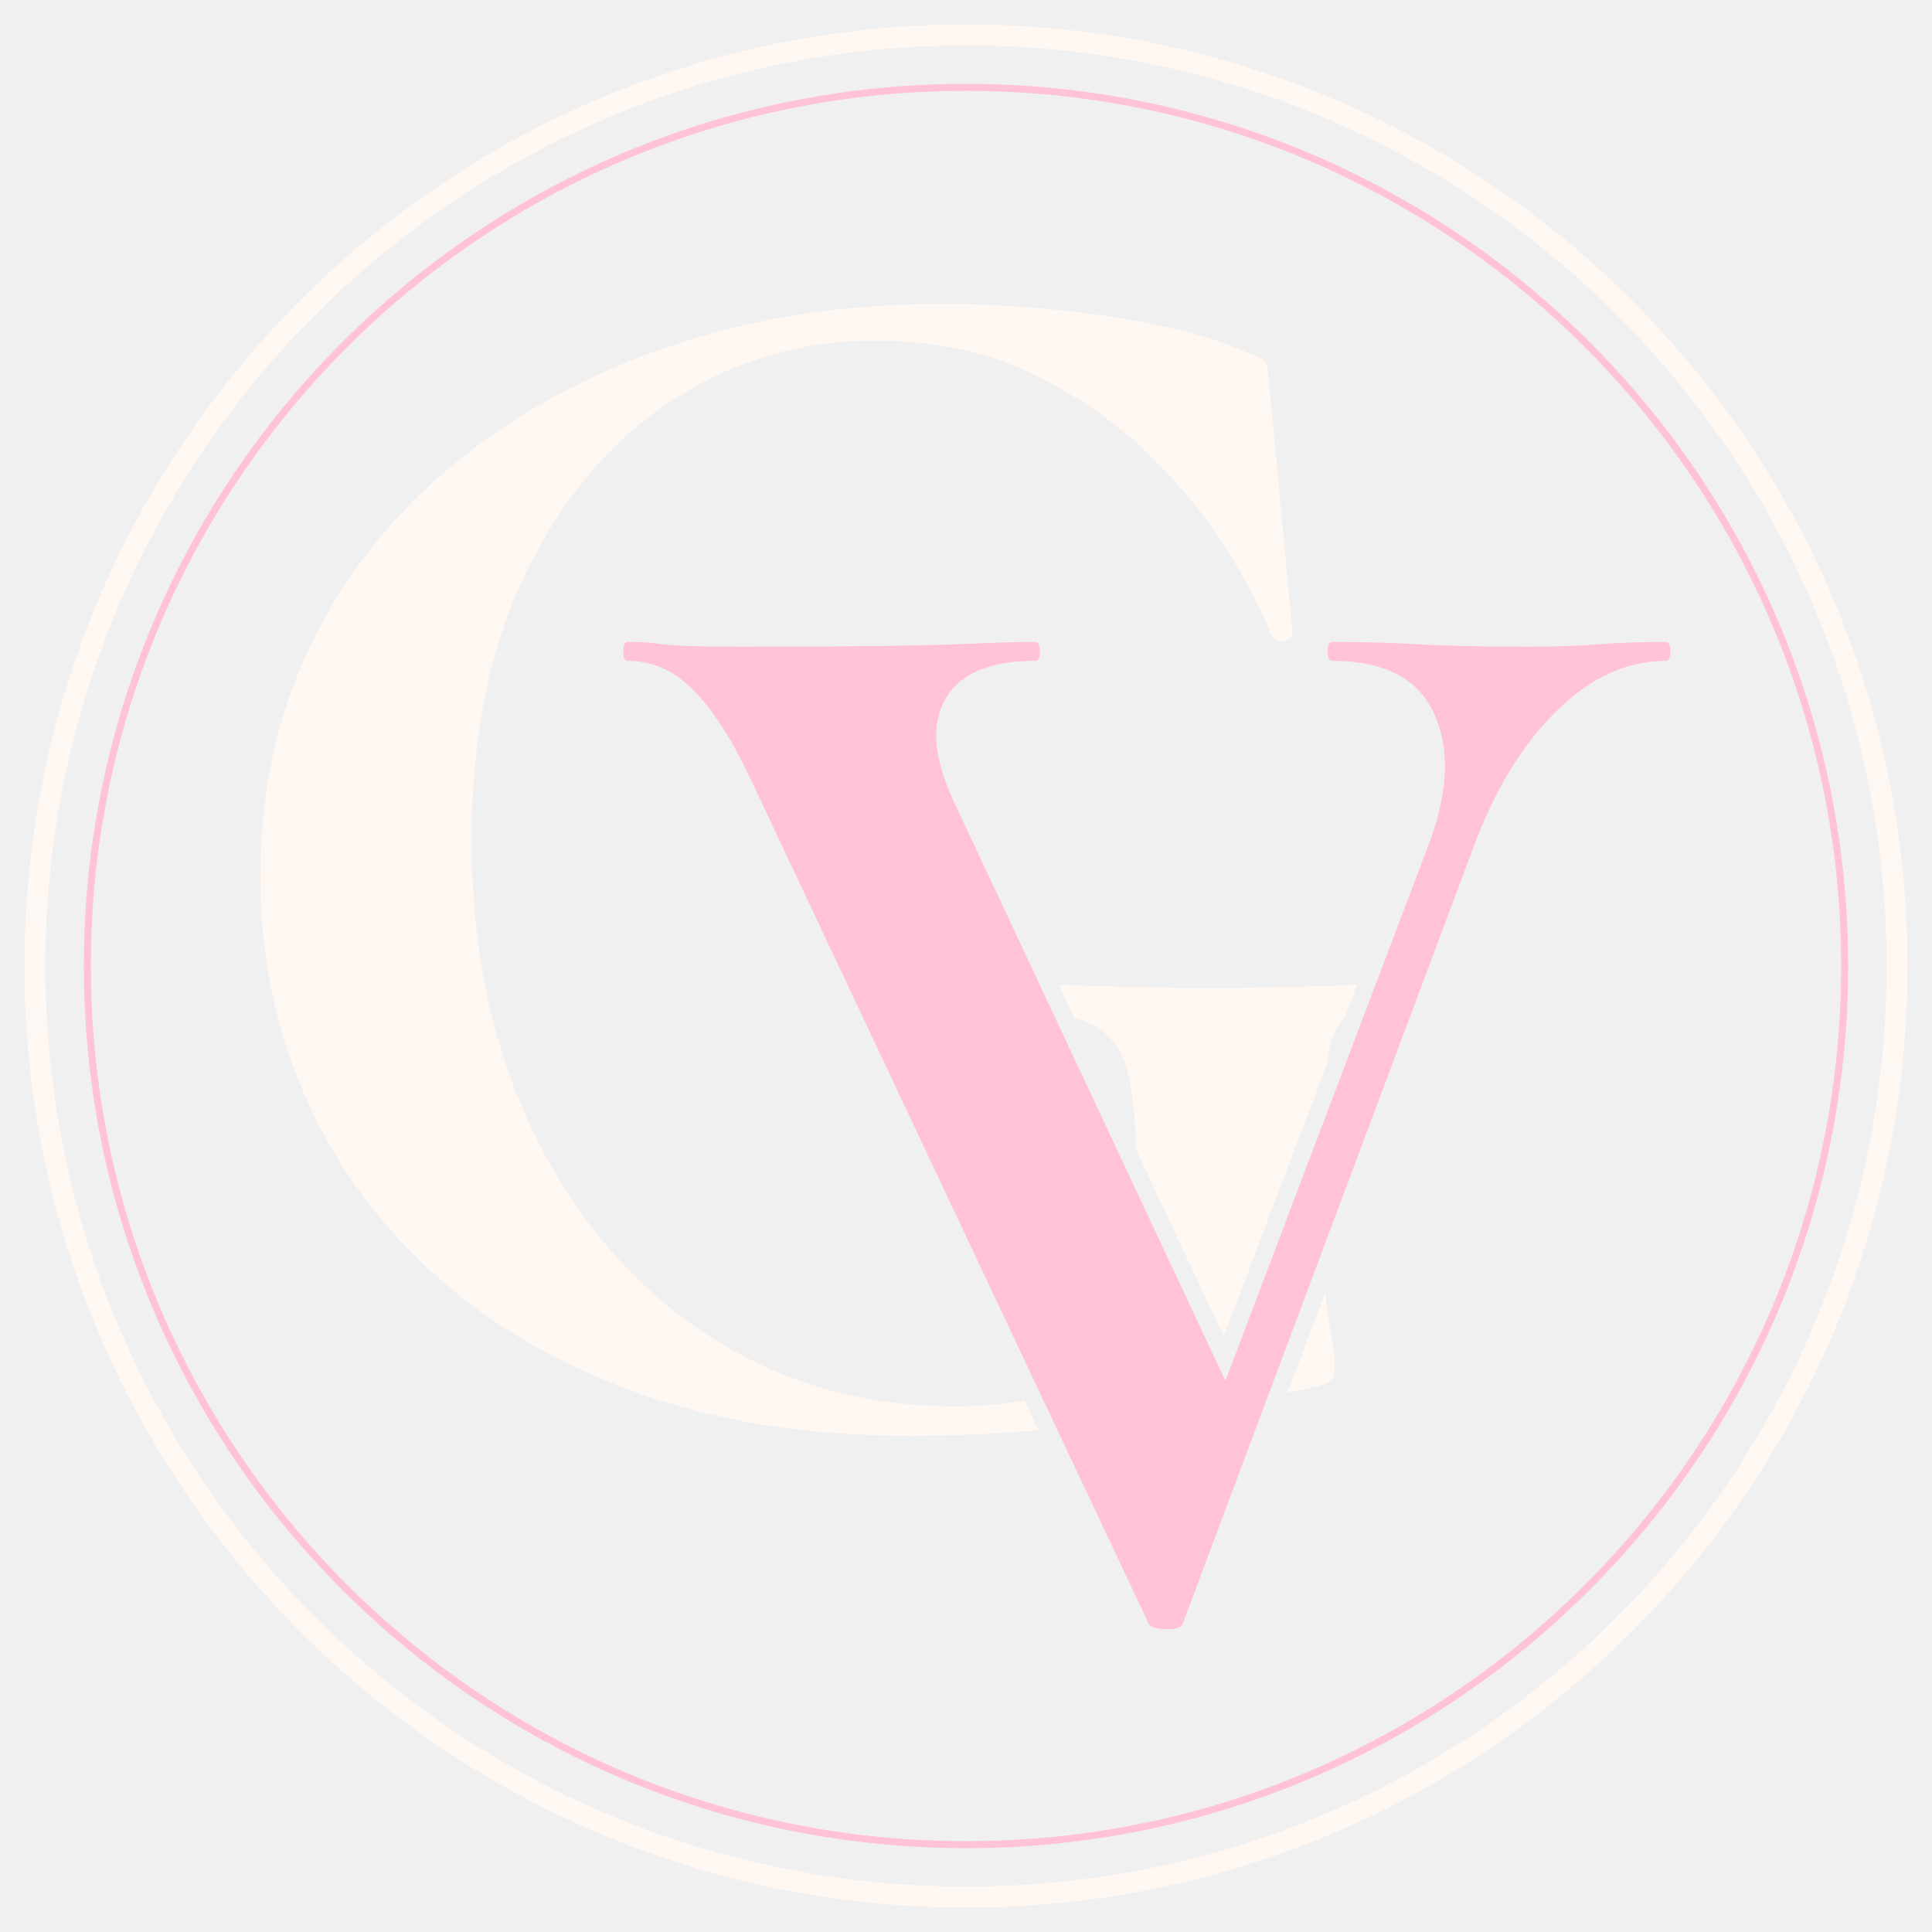
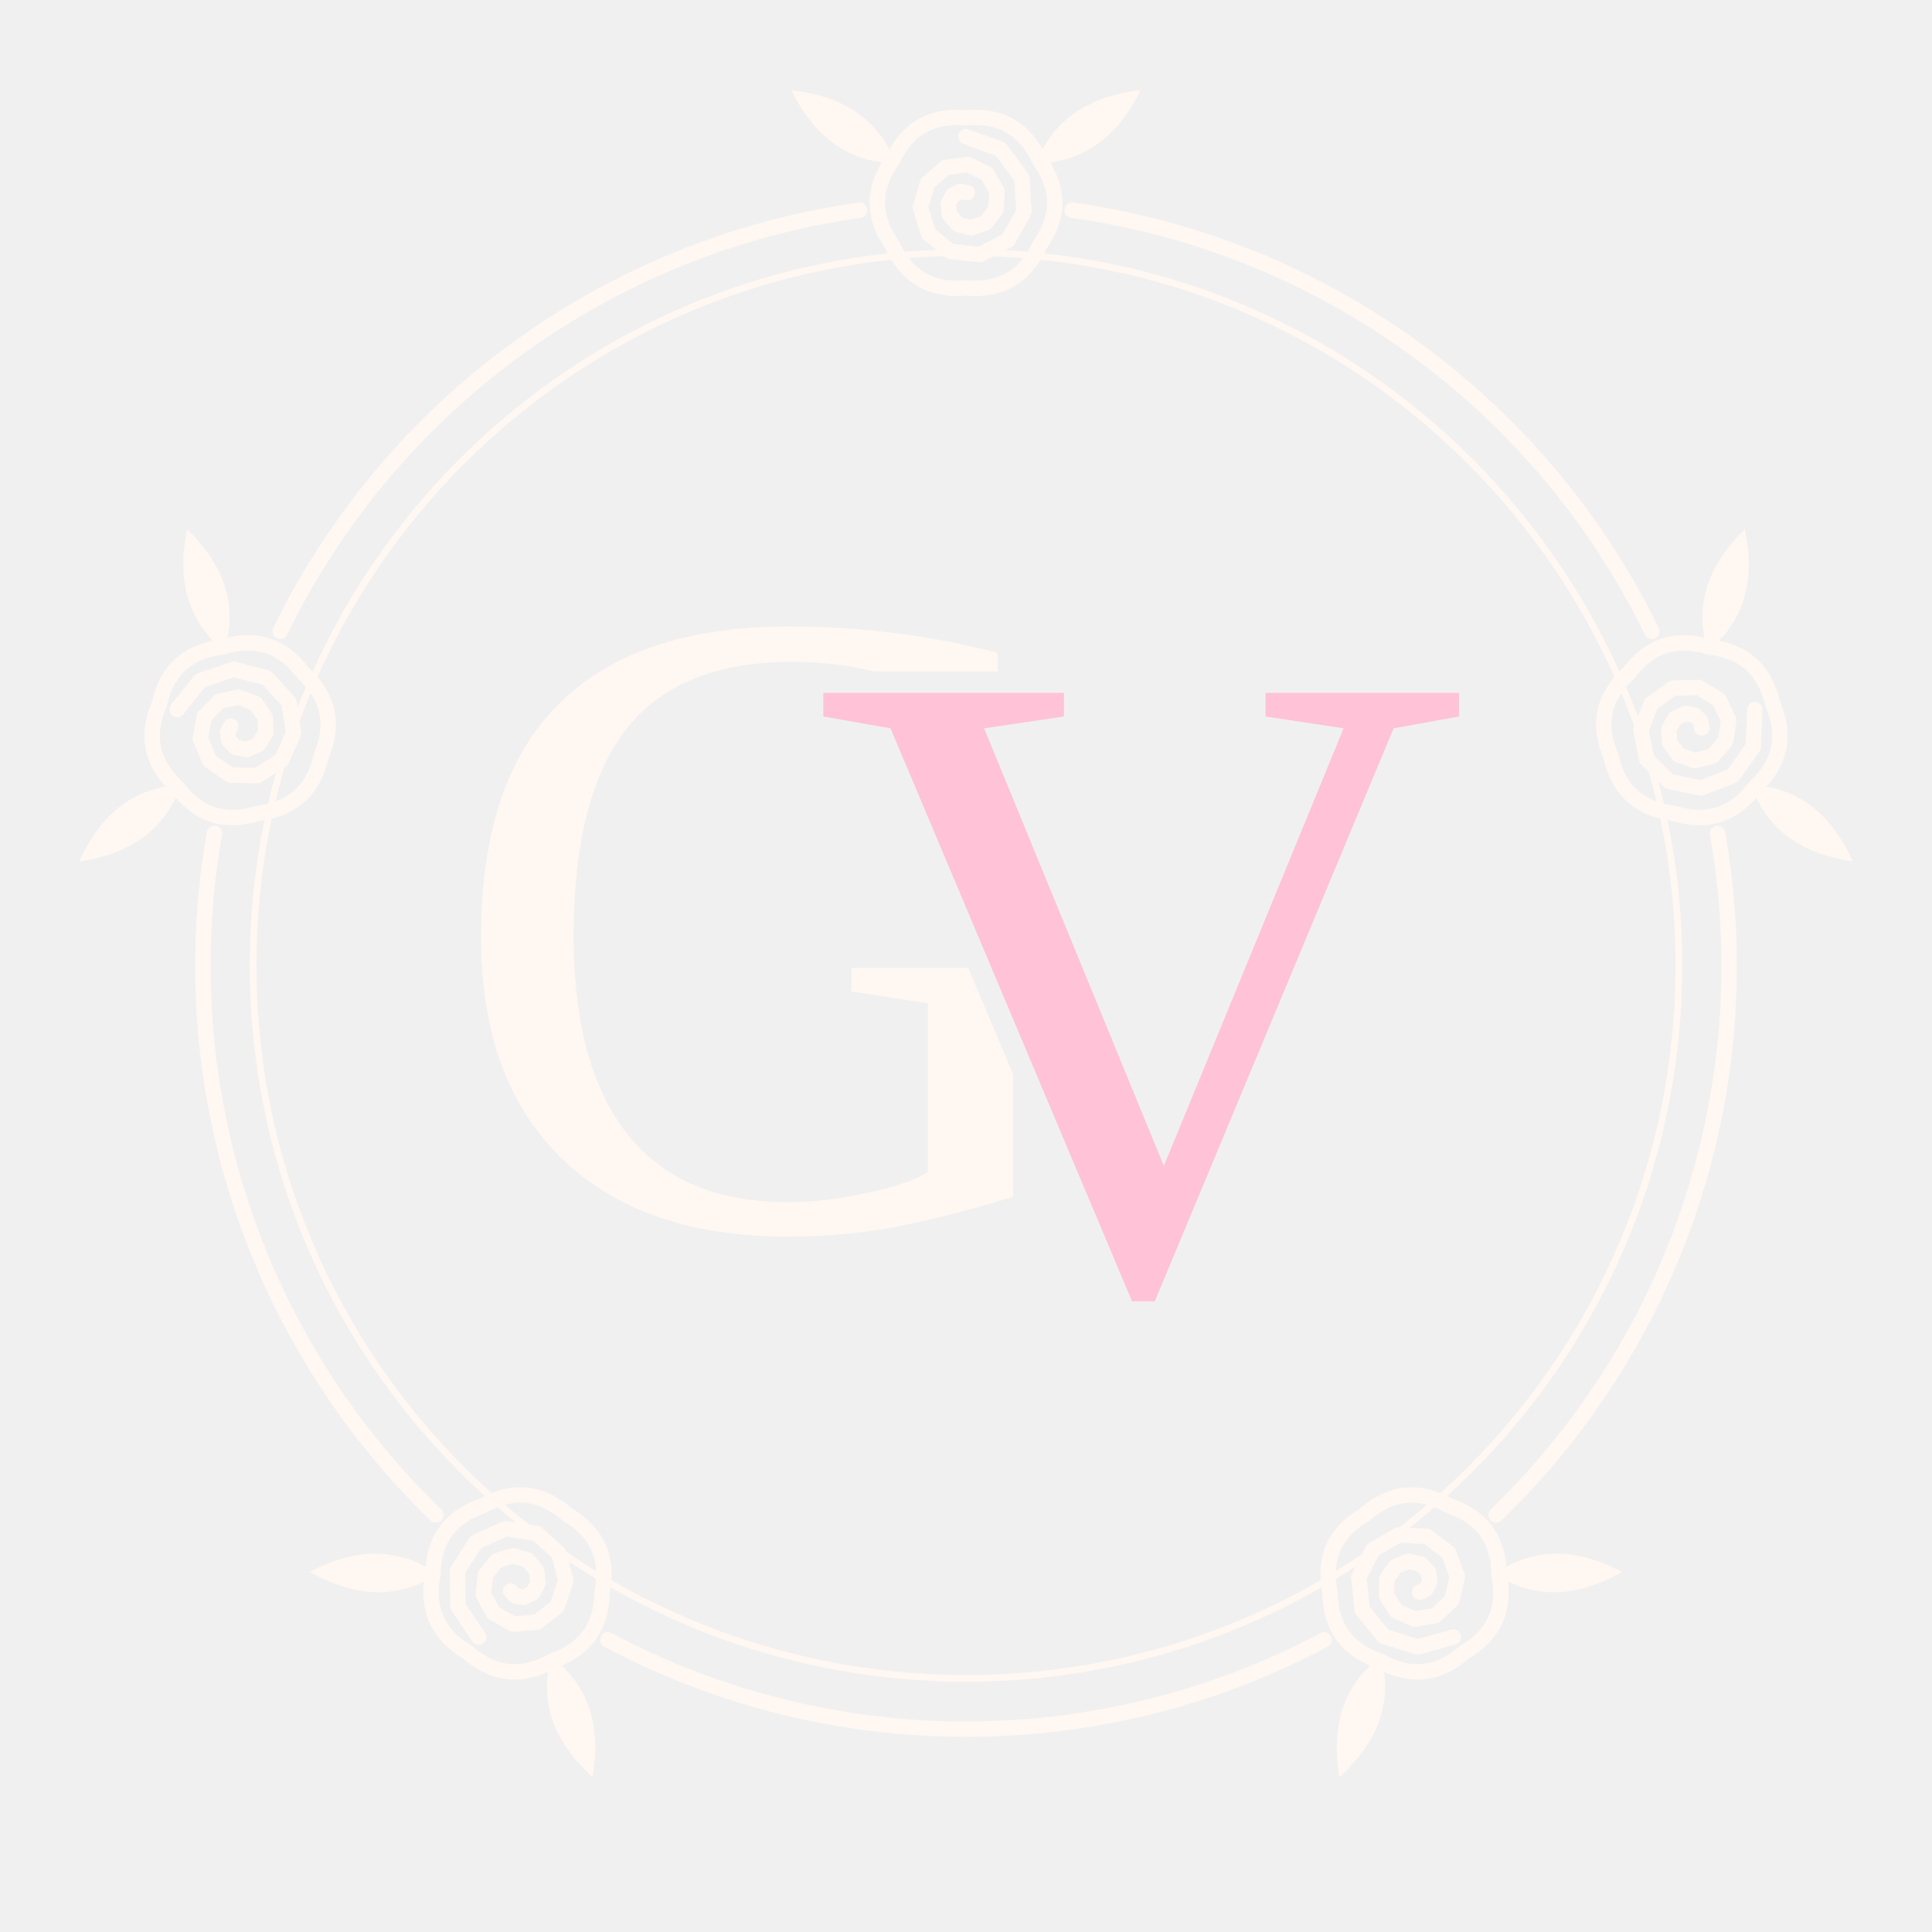
- <svg xmlns="http://www.w3.org/2000/svg" viewBox="-100 -810 1106 1106" width="512" height="512" role="img">
-   <defs>
-     <mask id="gv-seal-gap" maskUnits="userSpaceOnUse" x="-100" y="-810" width="1106" height="1106">
-       <rect x="-100" y="-810" width="1106" height="1106" fill="#fff" />
-       <path transform="translate(255 120) scale(0.9)" d="M665 -625Q668 -625 668 -619Q668 -613 665 -613Q628 -613 595.5 -581Q563 -549 543 -495L358 -1Q357 3 347.5 3Q338 3 336 -1L81 -542Q64 -577 46 -595Q28 -613 5 -613Q2 -613 2 -619Q2 -625 5 -625Q17 -625 23.5 -624Q30 -623 41.5 -622.5Q53 -622 78 -622Q134 -622 169 -622.5Q204 -623 226 -624Q248 -625 264 -625Q267 -625 267 -619Q267 -613 264 -613Q221 -613 207 -589Q193 -565 212 -524L385 -155L515 -498Q533 -547 517.5 -580Q502 -613 453 -613Q450 -613 450 -619Q450 -625 453 -625Q482 -625 508 -623.5Q534 -622 577 -622Q605 -622 622.5 -623.5Q640 -625 665 -625Z" stroke="#000" stroke-width="22" stroke-linejoin="round" />
-     </mask>
-   </defs>
-   <circle cx="453" cy="-257" r="533" fill="none" stroke="#fff7f2" stroke-width="12" />
-   <circle cx="453" cy="-257" r="503" fill="none" stroke="#ffc2d6" stroke-width="4" />
-   <path d="M421 12Q333 12 264 -13Q195 -38 147 -82Q99 -126 74 -184Q49 -242 49 -308Q49 -381 78 -441Q107 -501 160 -544.5Q213 -588 284 -612Q355 -636 439 -636Q486 -636 534 -629Q582 -622 612 -609Q623 -605 624.5 -602.5Q626 -600 627 -586L640 -447Q640 -444 635 -443Q630 -442 628 -446Q621 -465 603.5 -493.5Q586 -522 558 -549.5Q530 -577 491 -596Q452 -615 401 -615Q337 -615 284.5 -580.5Q232 -546 201 -482Q170 -418 170 -329Q170 -257 190.5 -198Q211 -139 248.5 -95.5Q286 -52 336 -28.5Q386 -5 446 -5Q484 -5 507 -14Q530 -23 540.5 -49Q551 -75 551 -126Q551 -174 545.5 -196.5Q540 -219 519 -226Q498 -233 451 -233Q445 -233 445 -241Q445 -249 450 -249Q520 -245 576 -244.5Q632 -244 694 -247Q698 -247 699 -240Q699 -235 697 -234Q696 -233 694 -233Q677 -234 669 -226.5Q661 -219 659 -194Q657 -169 657 -116Q657 -83 659 -67Q661 -51 662.5 -43.5Q664 -36 664 -28Q664 -22 662 -20Q660 -18 653 -16Q598 -4 537.5 4Q477 12 421 12Z" fill="#fff7f2" mask="url(#gv-seal-gap)" />
-   <path transform="translate(255 120) scale(0.9)" d="M665 -625Q668 -625 668 -619Q668 -613 665 -613Q628 -613 595.5 -581Q563 -549 543 -495L358 -1Q357 3 347.5 3Q338 3 336 -1L81 -542Q64 -577 46 -595Q28 -613 5 -613Q2 -613 2 -619Q2 -625 5 -625Q17 -625 23.5 -624Q30 -623 41.5 -622.5Q53 -622 78 -622Q134 -622 169 -622.5Q204 -623 226 -624Q248 -625 264 -625Q267 -625 267 -619Q267 -613 264 -613Q221 -613 207 -589Q193 -565 212 -524L385 -155L515 -498Q533 -547 517.5 -580Q502 -613 453 -613Q450 -613 450 -619Q450 -625 453 -625Q482 -625 508 -623.5Q534 -622 577 -622Q605 -622 622.5 -623.5Q640 -625 665 -625Z" fill="#ffc2d6" />
+ <svg xmlns="http://www.w3.org/2000/svg" viewBox="0 0 1000 1000" width="512" height="512" role="img">
+   <path d="M555 108.8A395 395 0 0 1 855 326.8M500 61Q526.8 58.5 538.1 83Q553.7 105 538.1 127Q526.8 151.5 500 149Q473.2 151.5 461.9 127Q446.3 105 461.9 83Q473.2 58.5 500 61ZM500 70.7L518 77.3L528.9 92.1L530 109.7L521.6 124.4L507.2 131.8L491.8 130.1L480.5 120.8L476.4 107.5L480 94.8L489.4 86.7L501 85.2L510.9 90L516 98.9L515.5 108.3L510.3 115.3L502.7 117.9L495.7 116.1L491.5 111.2L490.8 105.5L493.1 101L497 99.1L500.6 99.7M889 431.4A395 395 0 0 1 774.4 784.1M917.5 364.3Q928.2 389.1 908.4 407.4Q892.3 429 866.5 421Q839.7 417.8 833.8 391.5Q823.2 366.8 843 348.5Q859.1 326.9 884.8 334.9Q911.6 338 917.5 364.3ZM908.3 367.3L907.5 386.5L896.9 401.5L880.4 407.9L863.9 404.5L852.4 393L849.3 377.9L854.6 364.3L866 356.2L879.2 355.8L889.8 362.2L894.8 372.8L893.2 383.6L886.5 391.3L877.3 393.7L869.1 390.9L864.2 384.5L863.8 377.3L867.1 371.7L872.4 369.3L877.3 370.2L880.3 373.3L880.8 376.8M685.4 848.8A395 395 0 0 1 314.6 848.8M758 855.2Q737.8 872.9 714.3 859.8Q688.7 851.1 688.4 824.2Q683.1 797.7 706.3 784Q726.6 766.2 750.1 779.4Q775.6 788 775.9 815Q781.2 841.4 758 855.2ZM752.3 847.3L733.9 852.5L716.3 847L705.1 833.3L703.3 816.5L710.6 802.1L724 794.5L738.7 795.3L749.8 803.7L754.3 816.1L751.5 828.2L743 836.2L732.2 838L722.8 834L717.7 826L717.8 817.3L722.4 810.7L729.1 808.1L735.4 809.5L739.4 813.7L740.1 818.7L738.1 822.6L734.8 824.1M225.6 784.1A395 395 0 0 1 111 431.4M242 855.2Q218.8 841.4 224.1 815Q224.4 788 249.9 779.4Q273.4 766.2 293.7 784Q316.9 797.7 311.6 824.2Q311.3 851.1 285.7 859.8Q262.2 872.9 242 855.2ZM247.7 847.3L237 831.4L236.8 813L246.4 798.1L261.8 791.2L277.8 793.7L289.2 804L292.9 818.2L288.4 831.4L278 839.6L265.6 840.6L255.4 834.9L250.2 825.3L251.2 815.1L257.2 807.8L265.6 805.2L273.2 807.5L277.8 813.1L278.4 819.6L275.6 824.6L271 826.8L266.8 826.1L264.3 823.5M145 326.8A395 395 0 0 1 445 108.8M82.5 364.3Q88.4 338 115.2 334.9Q140.9 326.9 157 348.5Q176.8 366.8 166.2 391.5Q160.3 417.8 133.5 421Q107.7 429 91.6 407.4Q71.8 389.1 82.5 364.3ZM91.7 367.3L103.6 352.3L121 346.4L138.1 350.9L149.5 363.4L152 379.4L145.7 393.5L133.3 401.4L119.4 401.2L108.5 393.8L103.7 382.3L105.8 370.8L113.5 363L123.4 360.8L132.3 364.2L137.3 371.3L137.5 379.3L133.6 385.4L127.6 388L121.9 386.9L118.4 383.2L117.8 379L119.5 375.8" fill="none" stroke="#fff7f2" stroke-width="8" stroke-linecap="round" stroke-linejoin="round" />
+   <path d="M869 500A369 369 0 1 1 869 499.4" fill="none" stroke="#fff7f2" stroke-width="3.5" stroke-linecap="round" stroke-linejoin="round" />
+   <path d="M463.7 84.6Q427.9 83.9 409.6 46.7Q450.8 51.2 463.7 84.6ZM536.3 84.6Q549.2 51.2 590.4 46.7Q572.1 83.9 536.3 84.6ZM883.9 337.1Q873.4 302.8 903.1 273.9Q911.7 314.5 883.9 337.1ZM906.3 406.2Q942.1 408.1 959 445.9Q918 440 906.3 406.2ZM773.6 814.7Q802.9 794.2 839.6 813.6Q803.6 834.2 773.6 814.7ZM714.8 857.4Q724 892 693.3 919.8Q686.2 879 714.8 857.4ZM285.2 857.4Q313.8 879 306.7 919.8Q276 892 285.2 857.4ZM226.4 814.7Q196.4 834.2 160.4 813.6Q197.1 794.2 226.4 814.7ZM93.7 406.2Q82 440 41 445.9Q57.9 408.1 93.7 406.2ZM116.1 337.1Q88.3 314.5 96.9 273.9Q126.6 302.8 116.1 337.1Z" fill="#fff7f2" />
+   <g transform="translate(248.97 635.38) scale(0.47)">
+     <defs>
+       <mask id="monogram-gap" maskUnits="userSpaceOnUse" x="-1000" y="-1000" width="4000" height="4000">
+         <rect x="-1000" y="-1000" width="4000" height="4000" fill="#fff" />
+         <path transform="translate(407 66.2) scale(1)" d="M711 -655L711 -629L639 -616L376 15L351 15L85 -616L11 -629L11 -655L276 -655L276 -629L188 -616L386 -134L584 -616L498 -629L498 -655L711 -655Z" stroke="#000" stroke-width="47.19" stroke-linejoin="round" />
+       </mask>
+     </defs>
+     <path transform="translate(-41 0) scale(1)" d="M627 -34Q570 -16 509 -3Q448 10 378 10Q219 10 130 -76Q41 -162 41 -320Q41 -492 127 -577Q213 -662 380 -662Q499 -662 610 -633L610 -492L577 -492L564 -573Q530 -597 483 -610Q436 -623 384 -623Q259 -623 201 -549Q143 -474 143 -321Q143 -177 203 -102Q262 -28 379 -28Q420 -28 465 -38Q510 -47 533 -61L533 -247L449 -260L449 -286L691 -286L691 -260L627 -247L627 -34Z" fill="#fff7f2" mask="url(#monogram-gap)" />
+     <path transform="translate(366 66.2) scale(1)" d="M711 -655L711 -629L639 -616L376 15L351 15L85 -616L11 -629L11 -655L276 -655L276 -629L188 -616L386 -134L584 -616L498 -629L498 -655L711 -655Z" fill="#ffc2d6" />
+   </g>
</svg>
